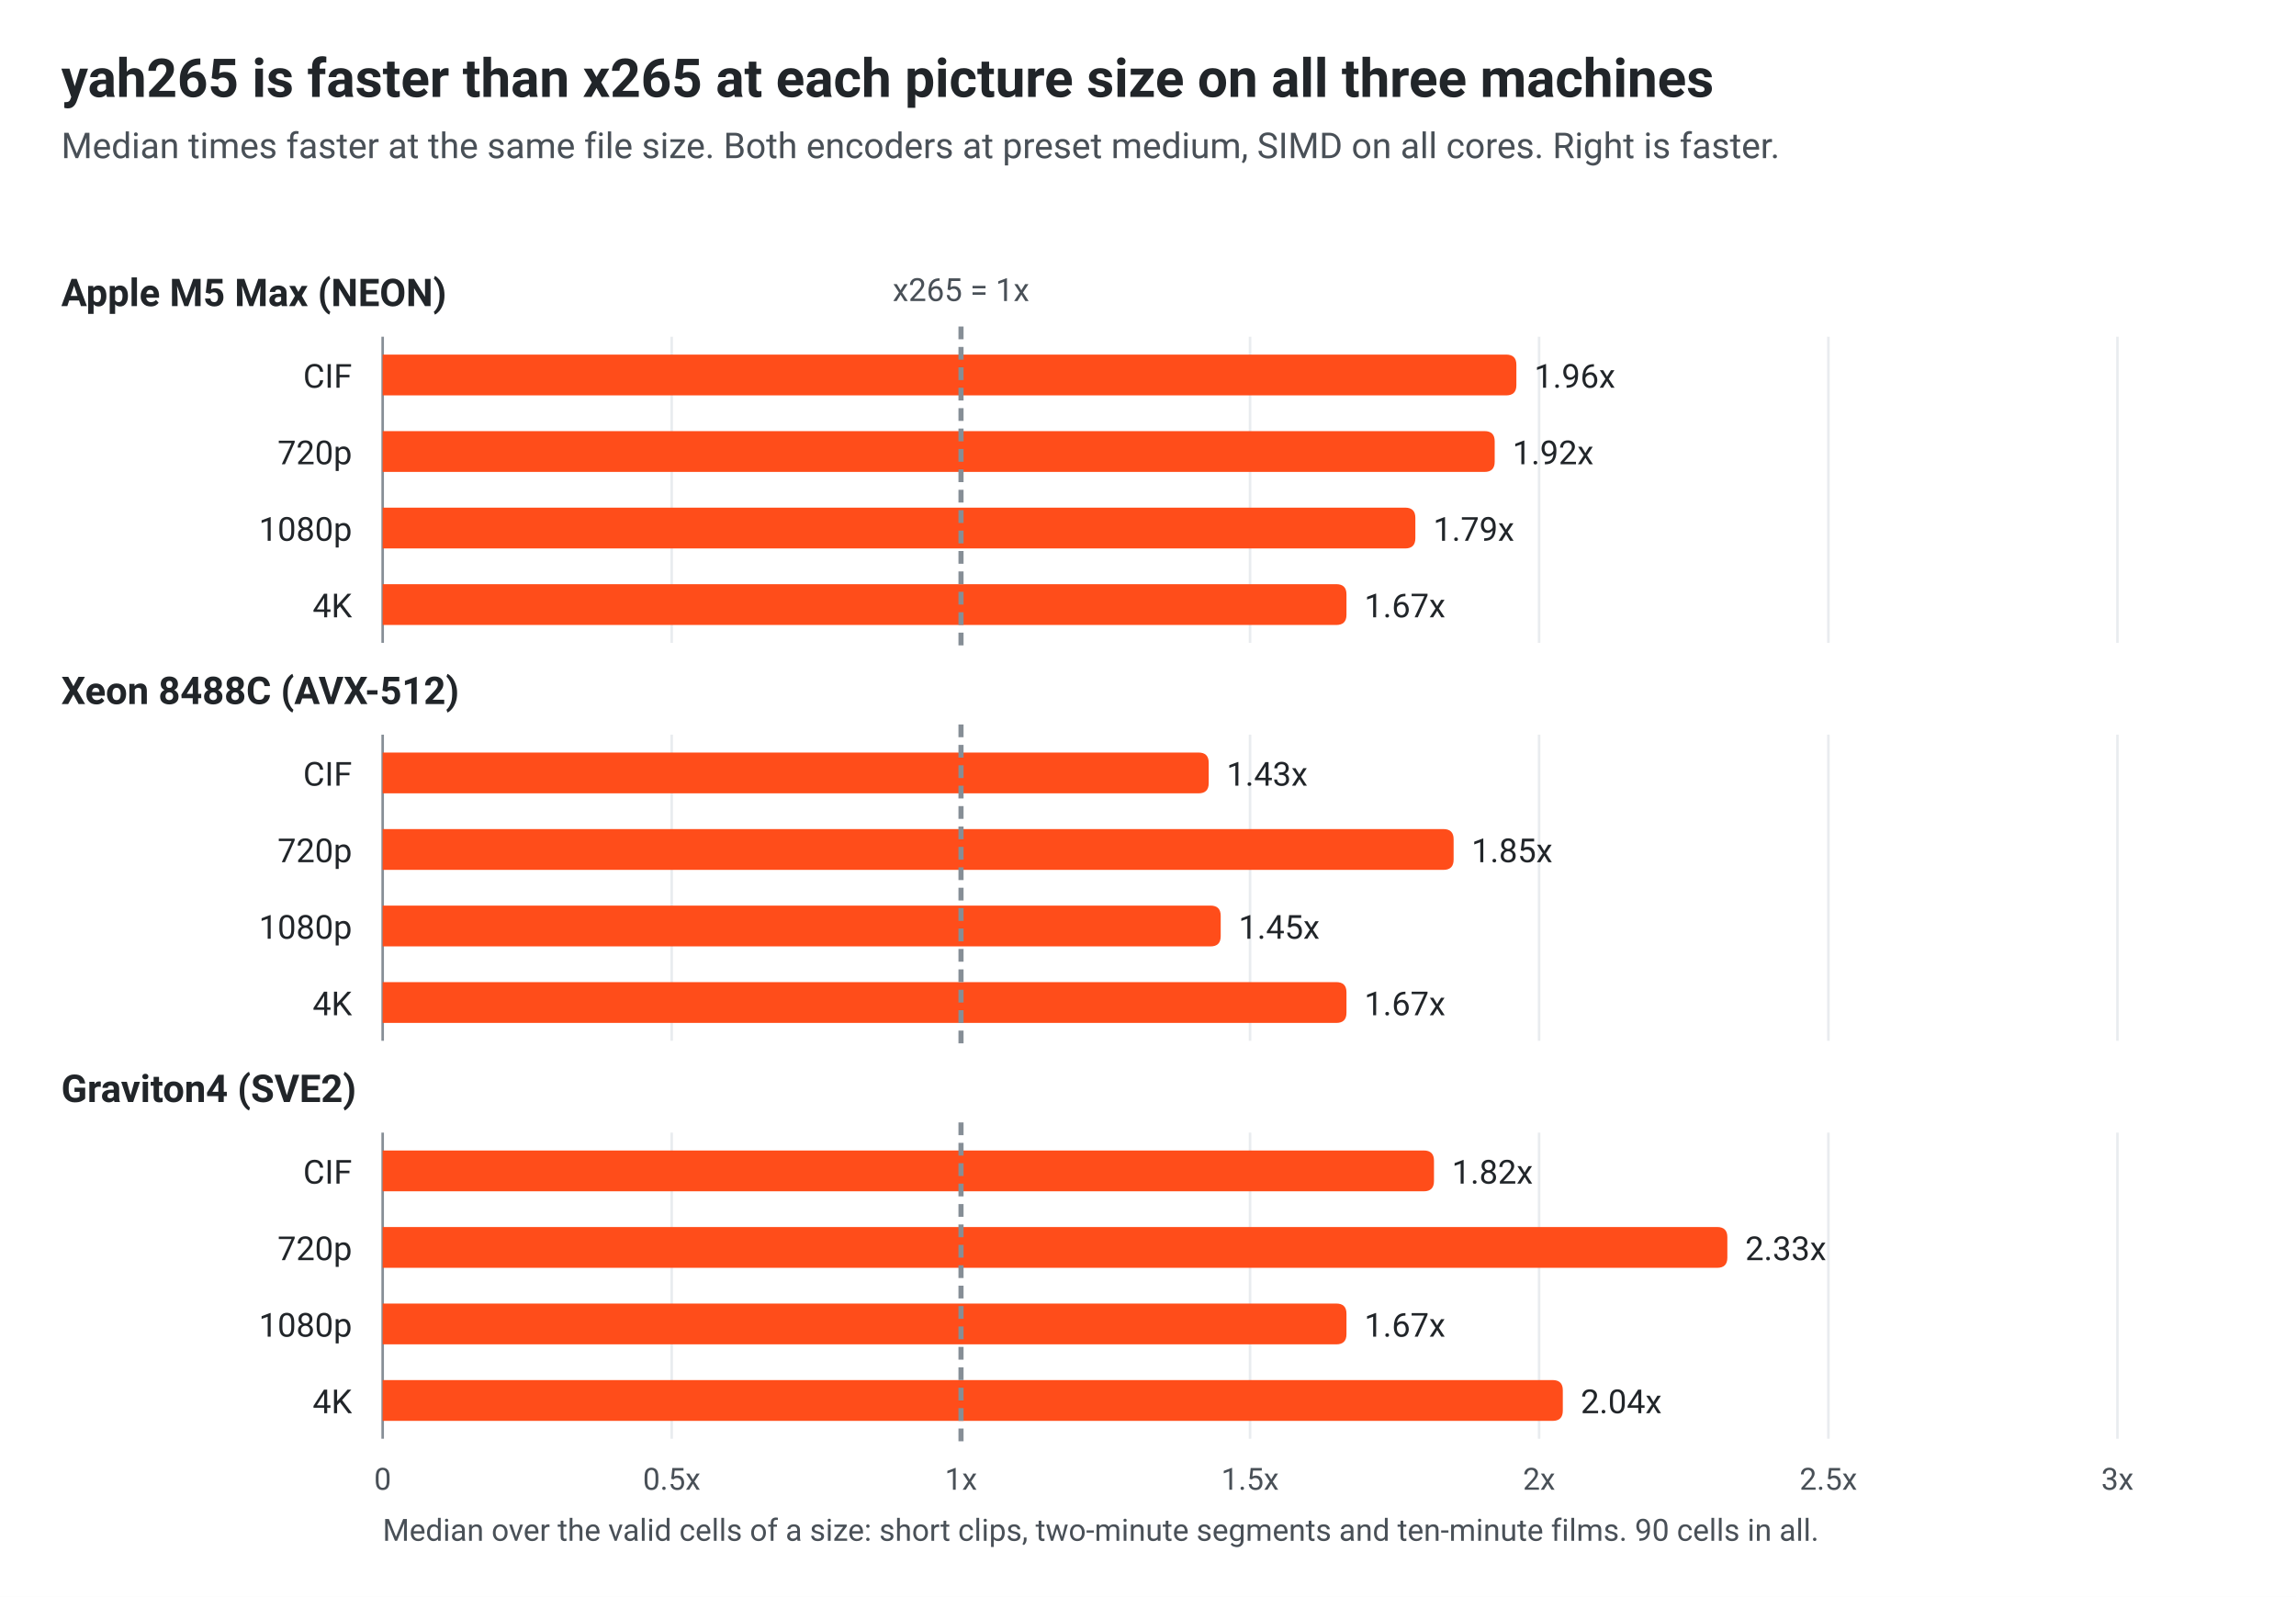
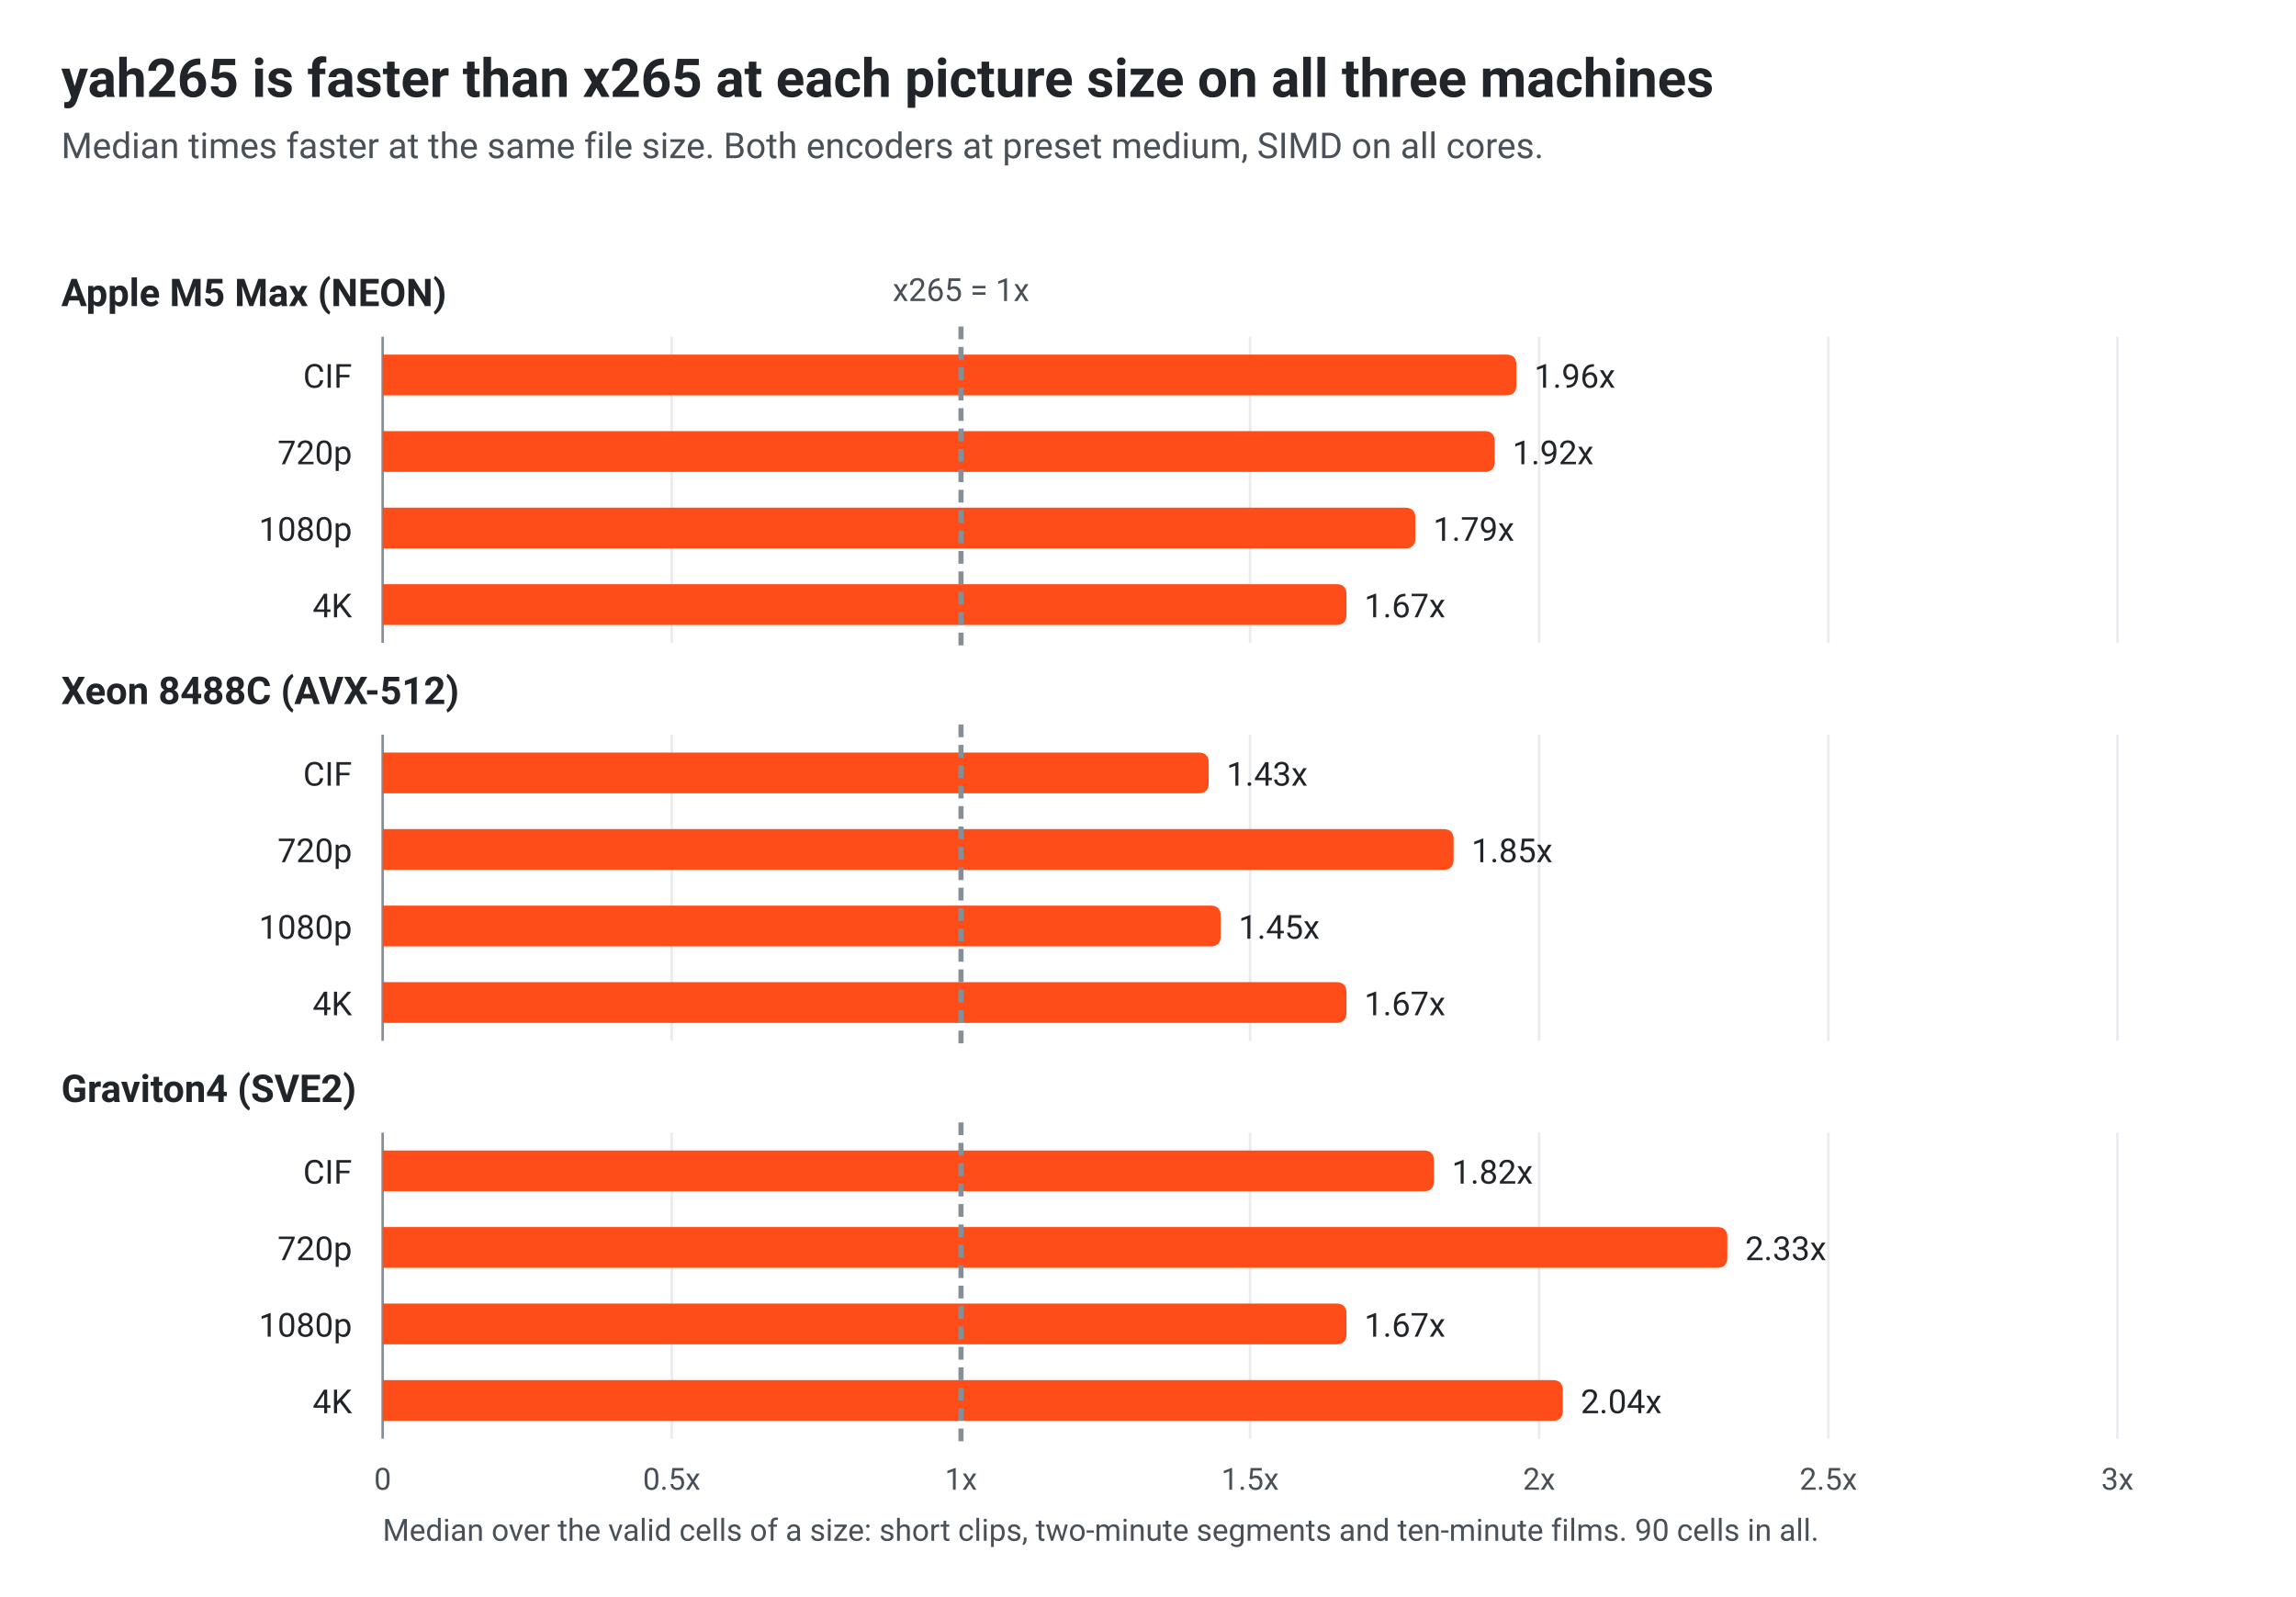
<svg xmlns="http://www.w3.org/2000/svg" viewBox="0 0 900 626" role="img">
  <style>
.bg{fill:#ffffff}.t1{fill:#212529}.t2{fill:#495057}.grid{stroke:#e9ecef}
.base{stroke:#868e96}.ring{stroke:#ffffff}.med{stroke:#212529}.band{fill:#f1f3f5}
.s1{fill:#ff4d1a}.s2{fill:#00919a}.s3{fill:#6250d6}.sx{fill:#868e96}
.l1{stroke:#ff4d1a}.l2{stroke:#00919a}.l3{stroke:#6250d6}.lx{stroke:#868e96}.span{stroke:#dee2e6}
.note{fill:#b8330a}.wash{fill:#ffe8dc}
text{font-family:system-ui,-apple-system,"Segoe UI",Roboto,Helvetica,Arial,sans-serif}
@media (prefers-color-scheme:dark){
.bg{fill:#1b1c1e}.t1{fill:#e9ecee}.t2{fill:#b6bcc1}.grid{stroke:#2e3135}
.base{stroke:#8f959a}.ring{stroke:#1b1c1e}.med{stroke:#e9ecee}.band{fill:#23262a}
.s1{fill:#ff4d1a}.s2{fill:#12a3ad}.s3{fill:#9085e9}.sx{fill:#8f959a}
.l1{stroke:#ff4d1a}.l2{stroke:#12a3ad}.l3{stroke:#9085e9}.lx{stroke:#8f959a}.span{stroke:#3a3e43}
.note{fill:#ff8a5c}.wash{fill:#45200f}}
</style>
  <rect width="100%" height="100%" class="bg" />
  <text x="24.0" y="38.0" font-size="21" class="t1" text-anchor="start" font-weight="600">yah265 is faster than x265 at each picture size on all three machines</text>
-   <text x="24.0" y="62.0" font-size="14" class="t2" text-anchor="start">Median times faster at the same file size. Both encoders at preset medium, SIMD on all cores. Right is faster.</text>
+   <text x="24.0" y="62.0" font-size="14" class="t2" text-anchor="start">Median times faster at the same file size. Both encoders at preset medium, SIMD on all cores.</text>
  <text x="376.7" y="118.0" font-size="12.5" class="t2" text-anchor="middle">x265 = 1x</text>
  <text x="24.0" y="120.0" font-size="15" class="t1" text-anchor="start" font-weight="600">Apple M5 Max (NEON)</text>
  <line x1="263.3" y1="132" x2="263.3" y2="252" class="grid" />
  <line x1="490.0" y1="132" x2="490.0" y2="252" class="grid" />
  <line x1="603.3" y1="132" x2="603.3" y2="252" class="grid" />
  <line x1="716.7" y1="132" x2="716.7" y2="252" class="grid" />
  <line x1="830.0" y1="132" x2="830.0" y2="252" class="grid" />
  <line x1="150.0" y1="132" x2="150.0" y2="252" class="base" />
  <text x="138.0" y="152.0" font-size="13" class="t1" text-anchor="end">CIF</text>
  <path d="M150.0,139.0 H590.4 Q594.4,139.0 594.4,143.0 V151.0 Q594.4,155.0 590.4,155.0 H150.0 Z" class="s1" />
  <text x="601.4" y="152.0" font-size="13" class="t1" text-anchor="start">1.96x</text>
  <text x="138.0" y="182.0" font-size="13" class="t1" text-anchor="end">720p</text>
  <path d="M150.0,169.0 H581.9 Q585.9,169.0 585.9,173.0 V181.0 Q585.9,185.0 581.9,185.0 H150.0 Z" class="s1" />
  <text x="592.9" y="182.0" font-size="13" class="t1" text-anchor="start">1.92x</text>
  <text x="138.0" y="212.0" font-size="13" class="t1" text-anchor="end">1080p</text>
  <path d="M150.0,199.0 H550.8 Q554.8,199.0 554.8,203.0 V211.0 Q554.8,215.0 550.8,215.0 H150.0 Z" class="s1" />
  <text x="561.8" y="212.0" font-size="13" class="t1" text-anchor="start">1.79x</text>
  <text x="138.0" y="242.0" font-size="13" class="t1" text-anchor="end">4K</text>
  <path d="M150.0,229.0 H523.8 Q527.8,229.0 527.8,233.0 V241.0 Q527.8,245.0 523.8,245.0 H150.0 Z" class="s1" />
  <text x="534.8" y="242.0" font-size="13" class="t1" text-anchor="start">1.67x</text>
  <line x1="376.7" y1="128" x2="376.7" y2="256" class="lx" stroke-width="2" stroke-dasharray="5 3" />
  <text x="24.0" y="276.0" font-size="15" class="t1" text-anchor="start" font-weight="600">Xeon 8488C (AVX-512)</text>
  <line x1="263.3" y1="288" x2="263.3" y2="408" class="grid" />
  <line x1="490.0" y1="288" x2="490.0" y2="408" class="grid" />
  <line x1="603.3" y1="288" x2="603.3" y2="408" class="grid" />
  <line x1="716.7" y1="288" x2="716.7" y2="408" class="grid" />
  <line x1="830.0" y1="288" x2="830.0" y2="408" class="grid" />
  <line x1="150.0" y1="288" x2="150.0" y2="408" class="base" />
  <text x="138.0" y="308.0" font-size="13" class="t1" text-anchor="end">CIF</text>
  <path d="M150.0,295.0 H469.8 Q473.8,295.0 473.8,299.0 V307.0 Q473.8,311.0 469.8,311.0 H150.0 Z" class="s1" />
  <text x="480.8" y="308.0" font-size="13" class="t1" text-anchor="start">1.43x</text>
  <text x="138.0" y="338.0" font-size="13" class="t1" text-anchor="end">720p</text>
  <path d="M150.0,325.0 H565.8 Q569.8,325.0 569.8,329.0 V337.0 Q569.8,341.0 565.8,341.0 H150.0 Z" class="s1" />
  <text x="576.8" y="338.0" font-size="13" class="t1" text-anchor="start">1.85x</text>
  <text x="138.0" y="368.0" font-size="13" class="t1" text-anchor="end">1080p</text>
  <path d="M150.0,355.0 H474.5 Q478.5,355.0 478.5,359.0 V367.0 Q478.5,371.0 474.5,371.0 H150.0 Z" class="s1" />
  <text x="485.5" y="368.0" font-size="13" class="t1" text-anchor="start">1.45x</text>
  <text x="138.0" y="398.0" font-size="13" class="t1" text-anchor="end">4K</text>
  <path d="M150.0,385.0 H523.8 Q527.8,385.0 527.8,389.0 V397.0 Q527.8,401.0 523.8,401.0 H150.0 Z" class="s1" />
  <text x="534.8" y="398.0" font-size="13" class="t1" text-anchor="start">1.67x</text>
  <line x1="376.7" y1="284" x2="376.7" y2="412" class="lx" stroke-width="2" stroke-dasharray="5 3" />
  <text x="24.0" y="432.0" font-size="15" class="t1" text-anchor="start" font-weight="600">Graviton4 (SVE2)</text>
  <line x1="263.3" y1="444" x2="263.3" y2="564" class="grid" />
  <line x1="490.0" y1="444" x2="490.0" y2="564" class="grid" />
  <line x1="603.3" y1="444" x2="603.3" y2="564" class="grid" />
  <line x1="716.7" y1="444" x2="716.7" y2="564" class="grid" />
  <line x1="830.0" y1="444" x2="830.0" y2="564" class="grid" />
  <line x1="150.0" y1="444" x2="150.0" y2="564" class="base" />
  <text x="138.0" y="464.0" font-size="13" class="t1" text-anchor="end">CIF</text>
  <path d="M150.0,451.0 H558.1 Q562.1,451.0 562.1,455.0 V463.0 Q562.1,467.0 558.1,467.0 H150.0 Z" class="s1" />
  <text x="569.1" y="464.0" font-size="13" class="t1" text-anchor="start">1.82x</text>
  <text x="138.0" y="494.0" font-size="13" class="t1" text-anchor="end">720p</text>
  <path d="M150.0,481.0 H673.1 Q677.1,481.0 677.1,485.0 V493.0 Q677.1,497.0 673.1,497.0 H150.0 Z" class="s1" />
  <text x="684.1" y="494.0" font-size="13" class="t1" text-anchor="start">2.33x</text>
  <text x="138.0" y="524.0" font-size="13" class="t1" text-anchor="end">1080p</text>
  <path d="M150.0,511.0 H523.8 Q527.8,511.0 527.8,515.0 V523.0 Q527.8,527.0 523.8,527.0 H150.0 Z" class="s1" />
  <text x="534.8" y="524.0" font-size="13" class="t1" text-anchor="start">1.67x</text>
  <text x="138.0" y="554.0" font-size="13" class="t1" text-anchor="end">4K</text>
  <path d="M150.0,541.0 H608.6 Q612.6,541.0 612.6,545.0 V553.0 Q612.6,557.0 608.6,557.0 H150.0 Z" class="s1" />
  <text x="619.6" y="554.0" font-size="13" class="t1" text-anchor="start">2.04x</text>
  <line x1="376.7" y1="440" x2="376.7" y2="568" class="lx" stroke-width="2" stroke-dasharray="5 3" />
  <text x="150.0" y="584.0" font-size="12" class="t2" text-anchor="middle">0</text>
  <text x="263.3" y="584.0" font-size="12" class="t2" text-anchor="middle">0.5x</text>
  <text x="376.7" y="584.0" font-size="12" class="t2" text-anchor="middle">1x</text>
  <text x="490.0" y="584.0" font-size="12" class="t2" text-anchor="middle">1.5x</text>
  <text x="603.3" y="584.0" font-size="12" class="t2" text-anchor="middle">2x</text>
  <text x="716.7" y="584.0" font-size="12" class="t2" text-anchor="middle">2.5x</text>
  <text x="830.0" y="584.0" font-size="12" class="t2" text-anchor="middle">3x</text>
  <text x="150.0" y="604.0" font-size="12" class="t2" text-anchor="start">Median over the valid cells of a size: short clips, two-minute segments and ten-minute films. 90 cells in all.</text>
</svg>
